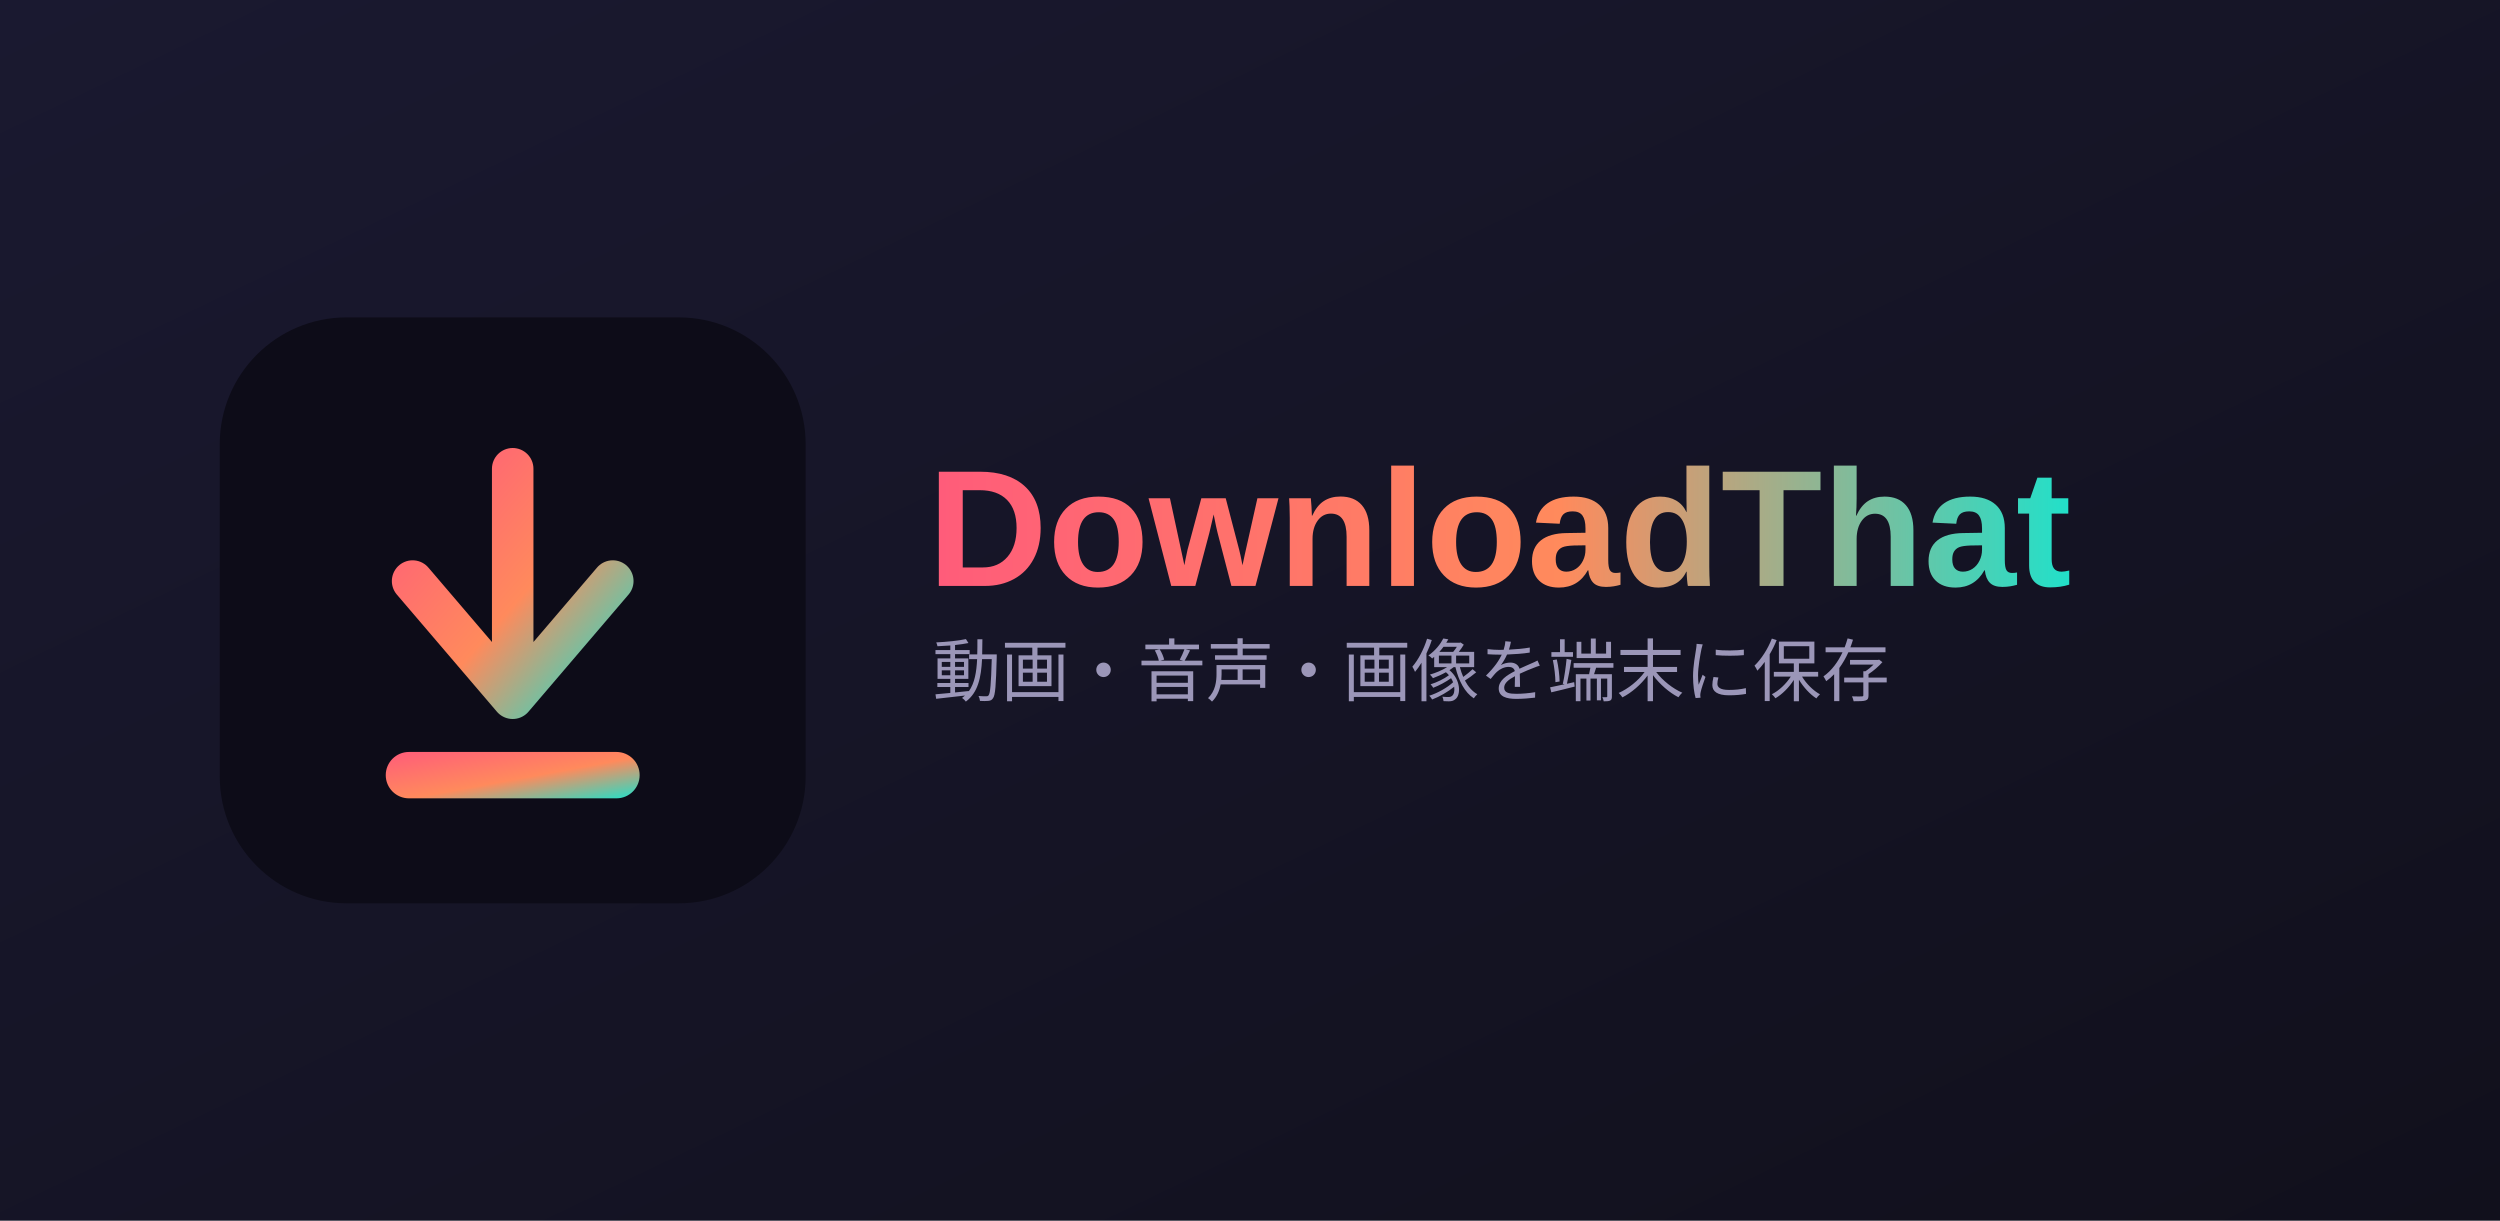
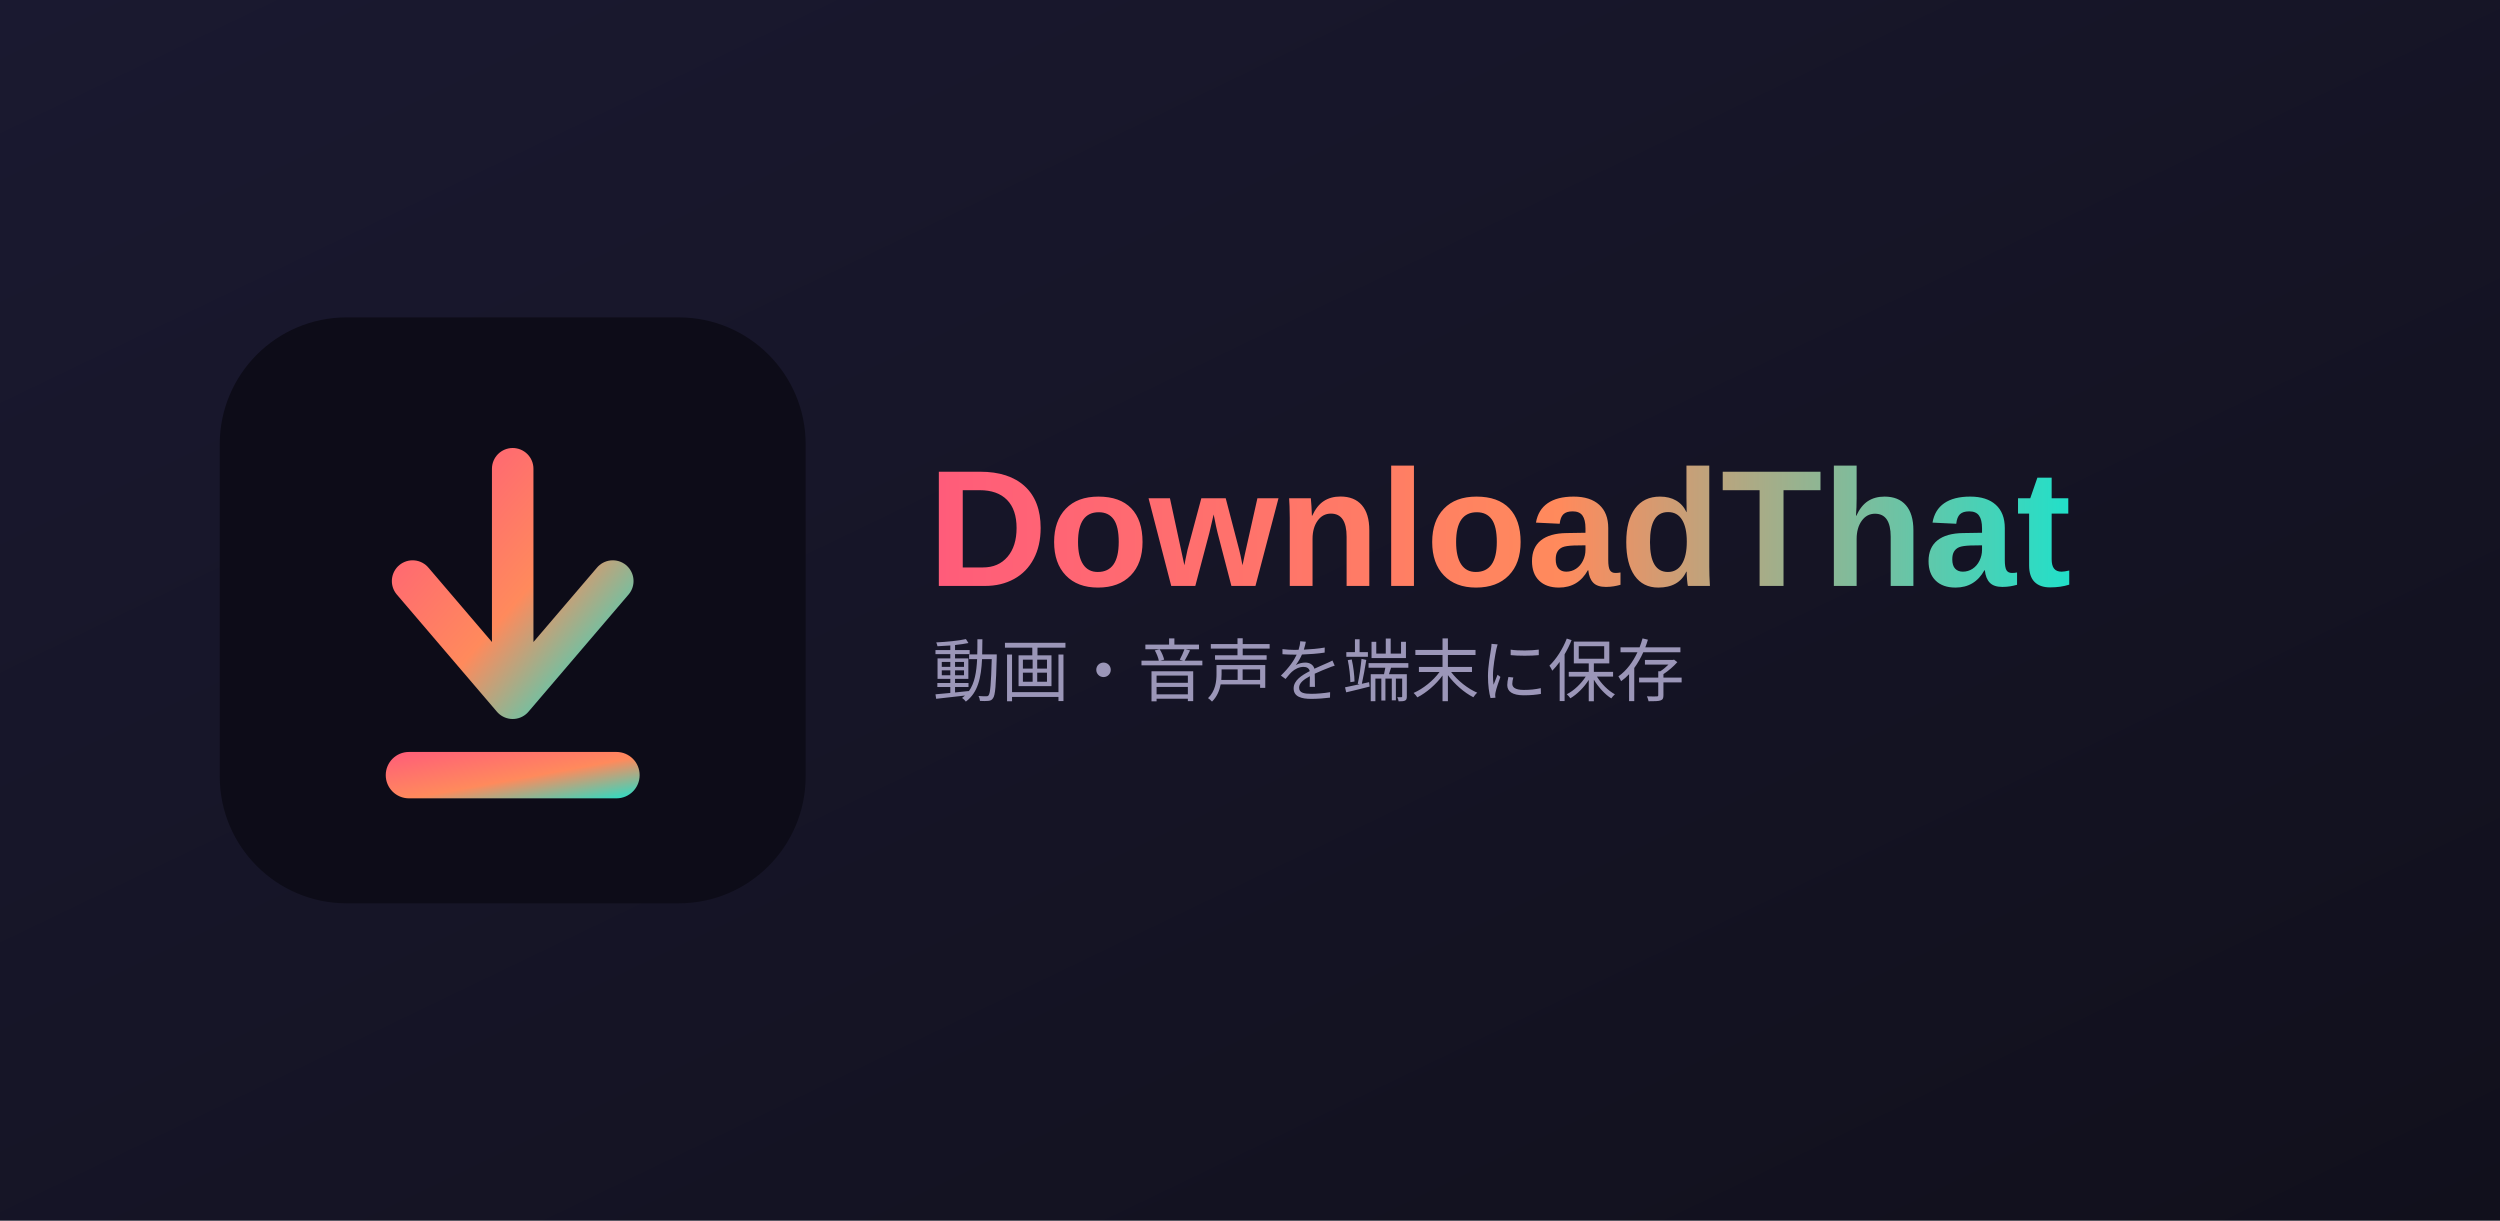
<svg xmlns="http://www.w3.org/2000/svg" viewBox="0 0 1024 500">
  <defs>
    <linearGradient id="bg" x1="0" y1="0" x2="1" y2="1">
      <stop offset="0%" stop-color="#1a1930" />
      <stop offset="100%" stop-color="#11101c" />
    </linearGradient>
    <linearGradient id="g1" x1="0" y1="0" x2="1" y2="1">
      <stop offset="0%" stop-color="#ff5c7a" />
      <stop offset="55%" stop-color="#ff8a5c" />
      <stop offset="100%" stop-color="#22e0c9" />
    </linearGradient>
    <linearGradient id="textGrad" x1="0" y1="0" x2="1" y2="0">
      <stop offset="0%" stop-color="#ff5c7a" />
      <stop offset="55%" stop-color="#ff8a5c" />
      <stop offset="100%" stop-color="#22e0c9" />
    </linearGradient>
  </defs>
  <rect width="1024" height="500" fill="url(#bg)" />
  <g transform="translate(90,130)">
    <rect width="240" height="240" rx="52" fill="#0d0c18" />
    <path d="M120 62 L120 148 M79 108 L120 156 L161 108" stroke="url(#g1)" stroke-width="17" fill="none" stroke-linecap="round" stroke-linejoin="round" />
    <rect x="68" y="178" width="104" height="19" rx="9.5" fill="url(#g1)" />
  </g>
  <text x="380" y="240" font-family="Arial, sans-serif" font-weight="bold" font-size="68" fill="url(#textGrad)">DownloadThat</text>
-   <text x="382" y="285" font-family="Yu Gothic, sans-serif" font-size="28" fill="#9b96b8">動画・音声・画像を端末に保存</text>
+   <text x="382" y="285" font-family="Yu Gothic, sans-serif" font-size="28" fill="#9b96b8">動画・音声を端末に保存</text>
</svg>
